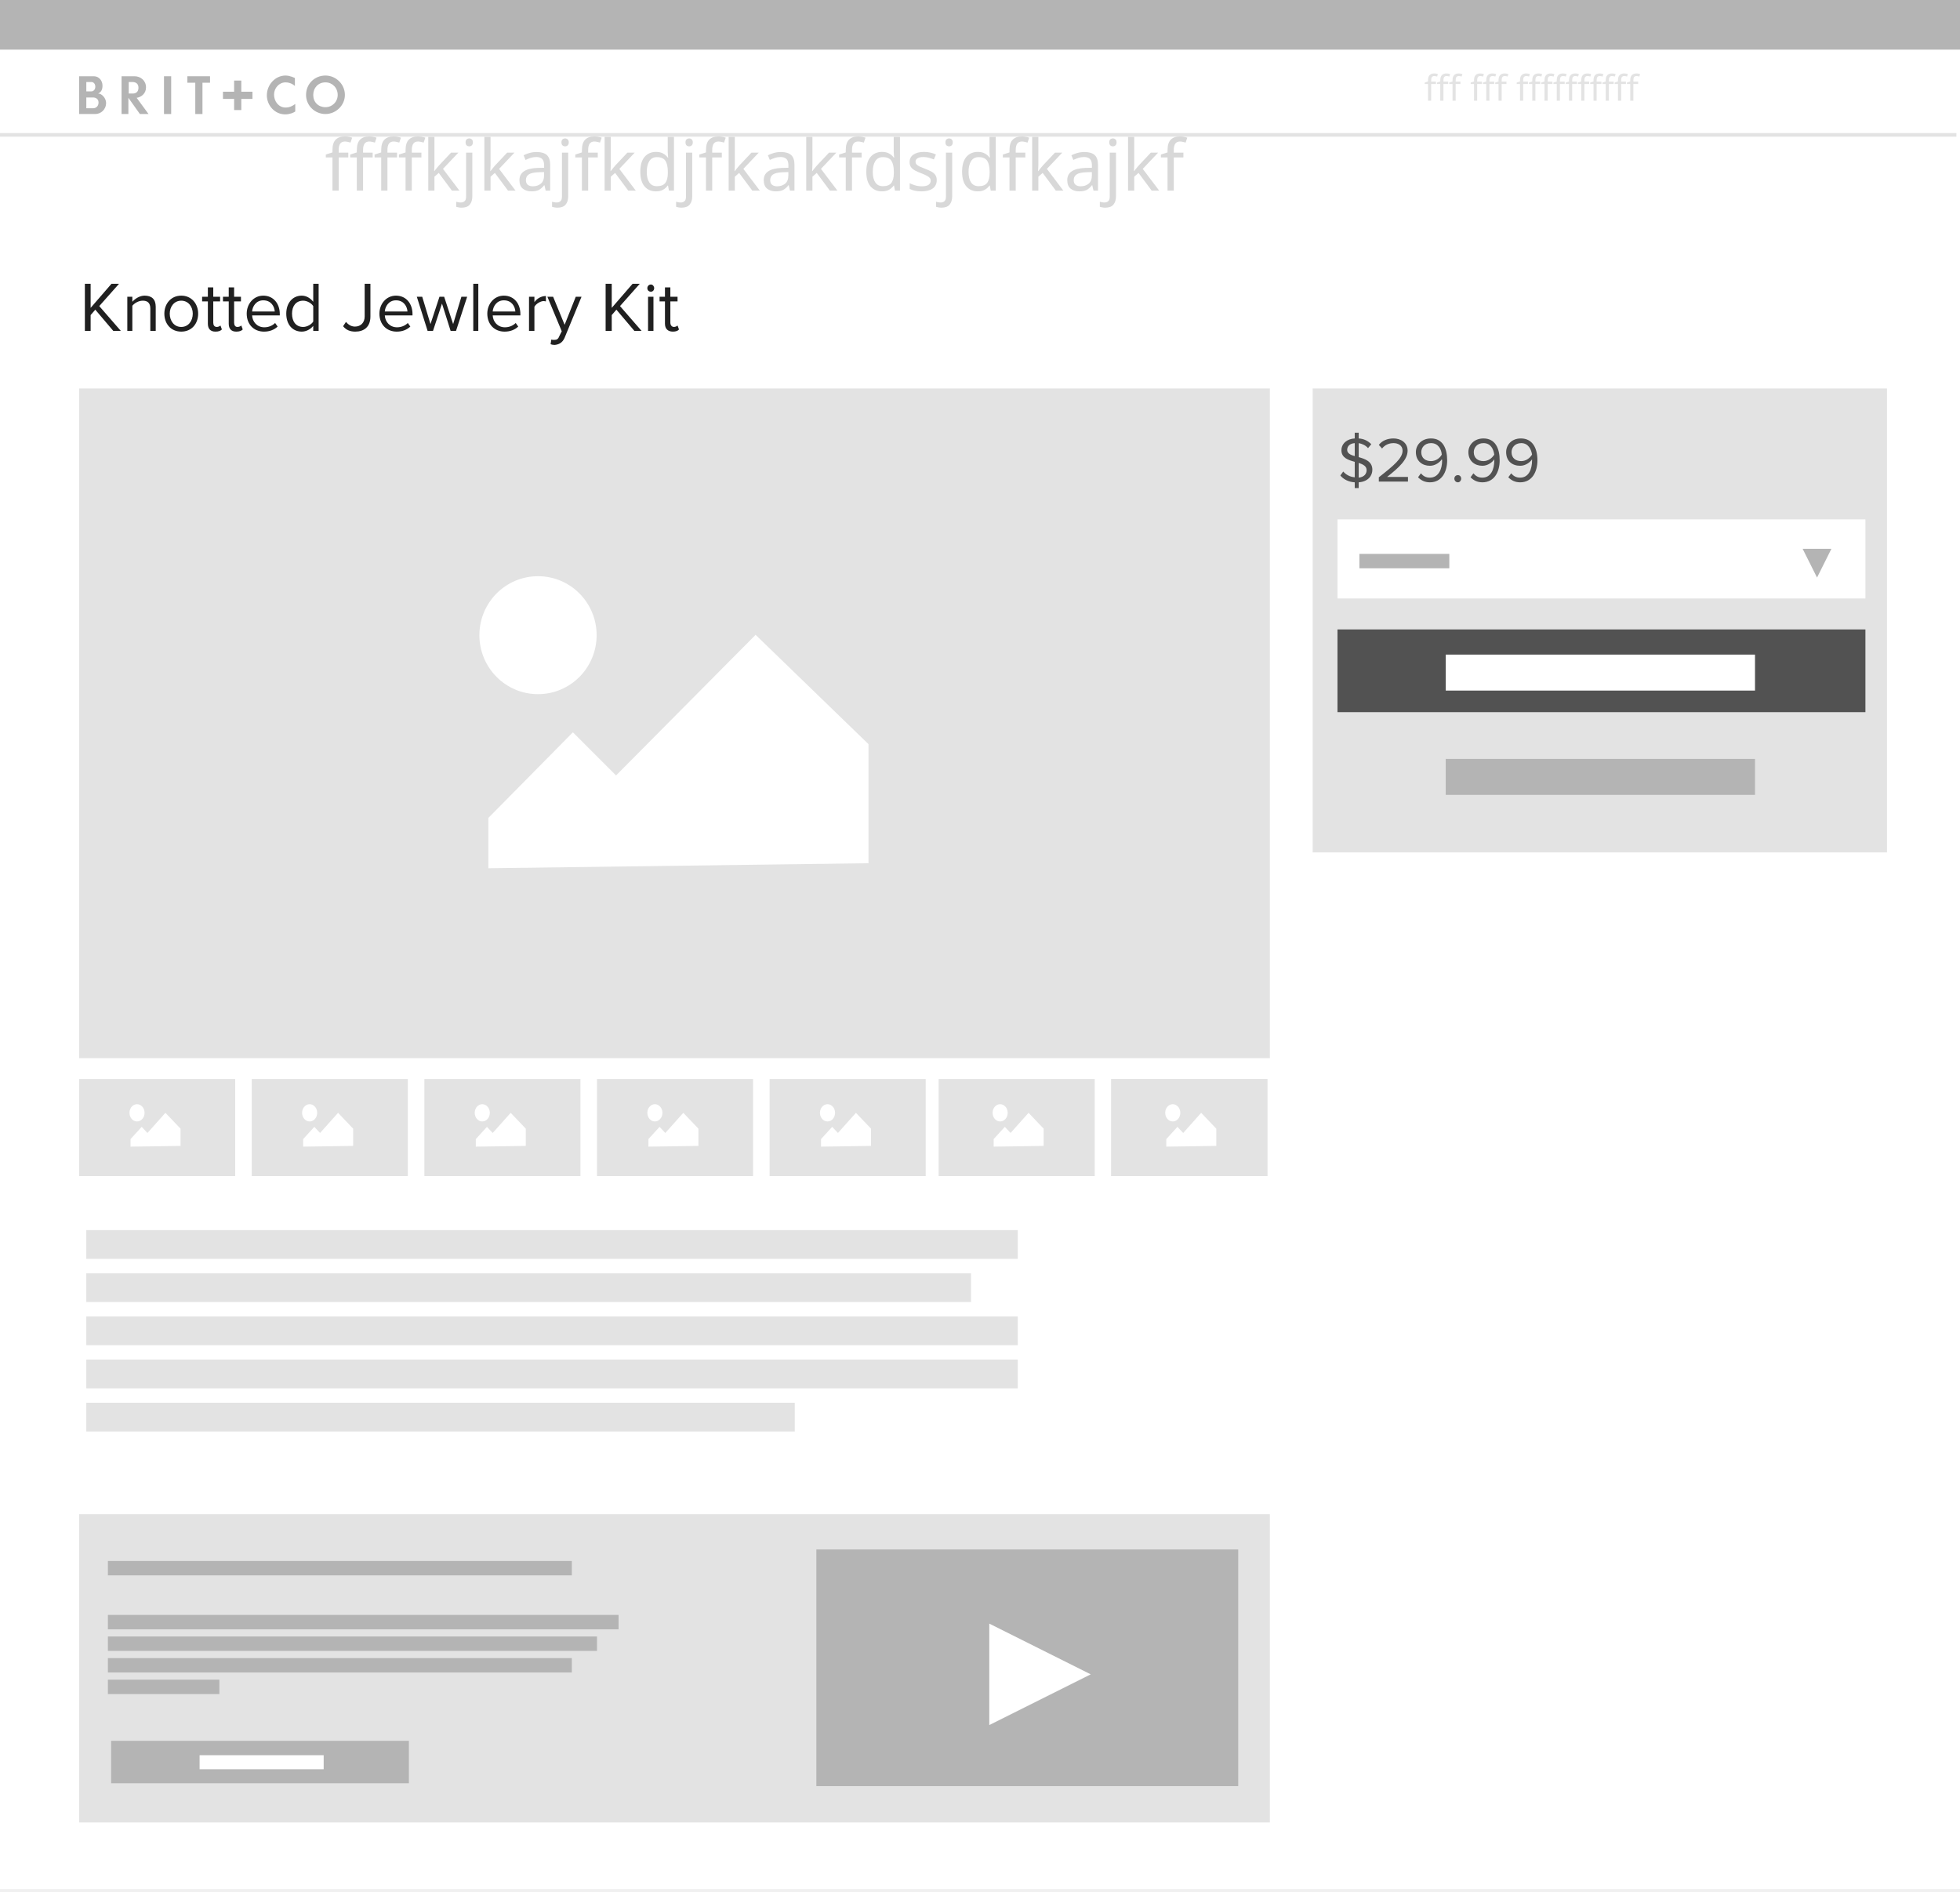
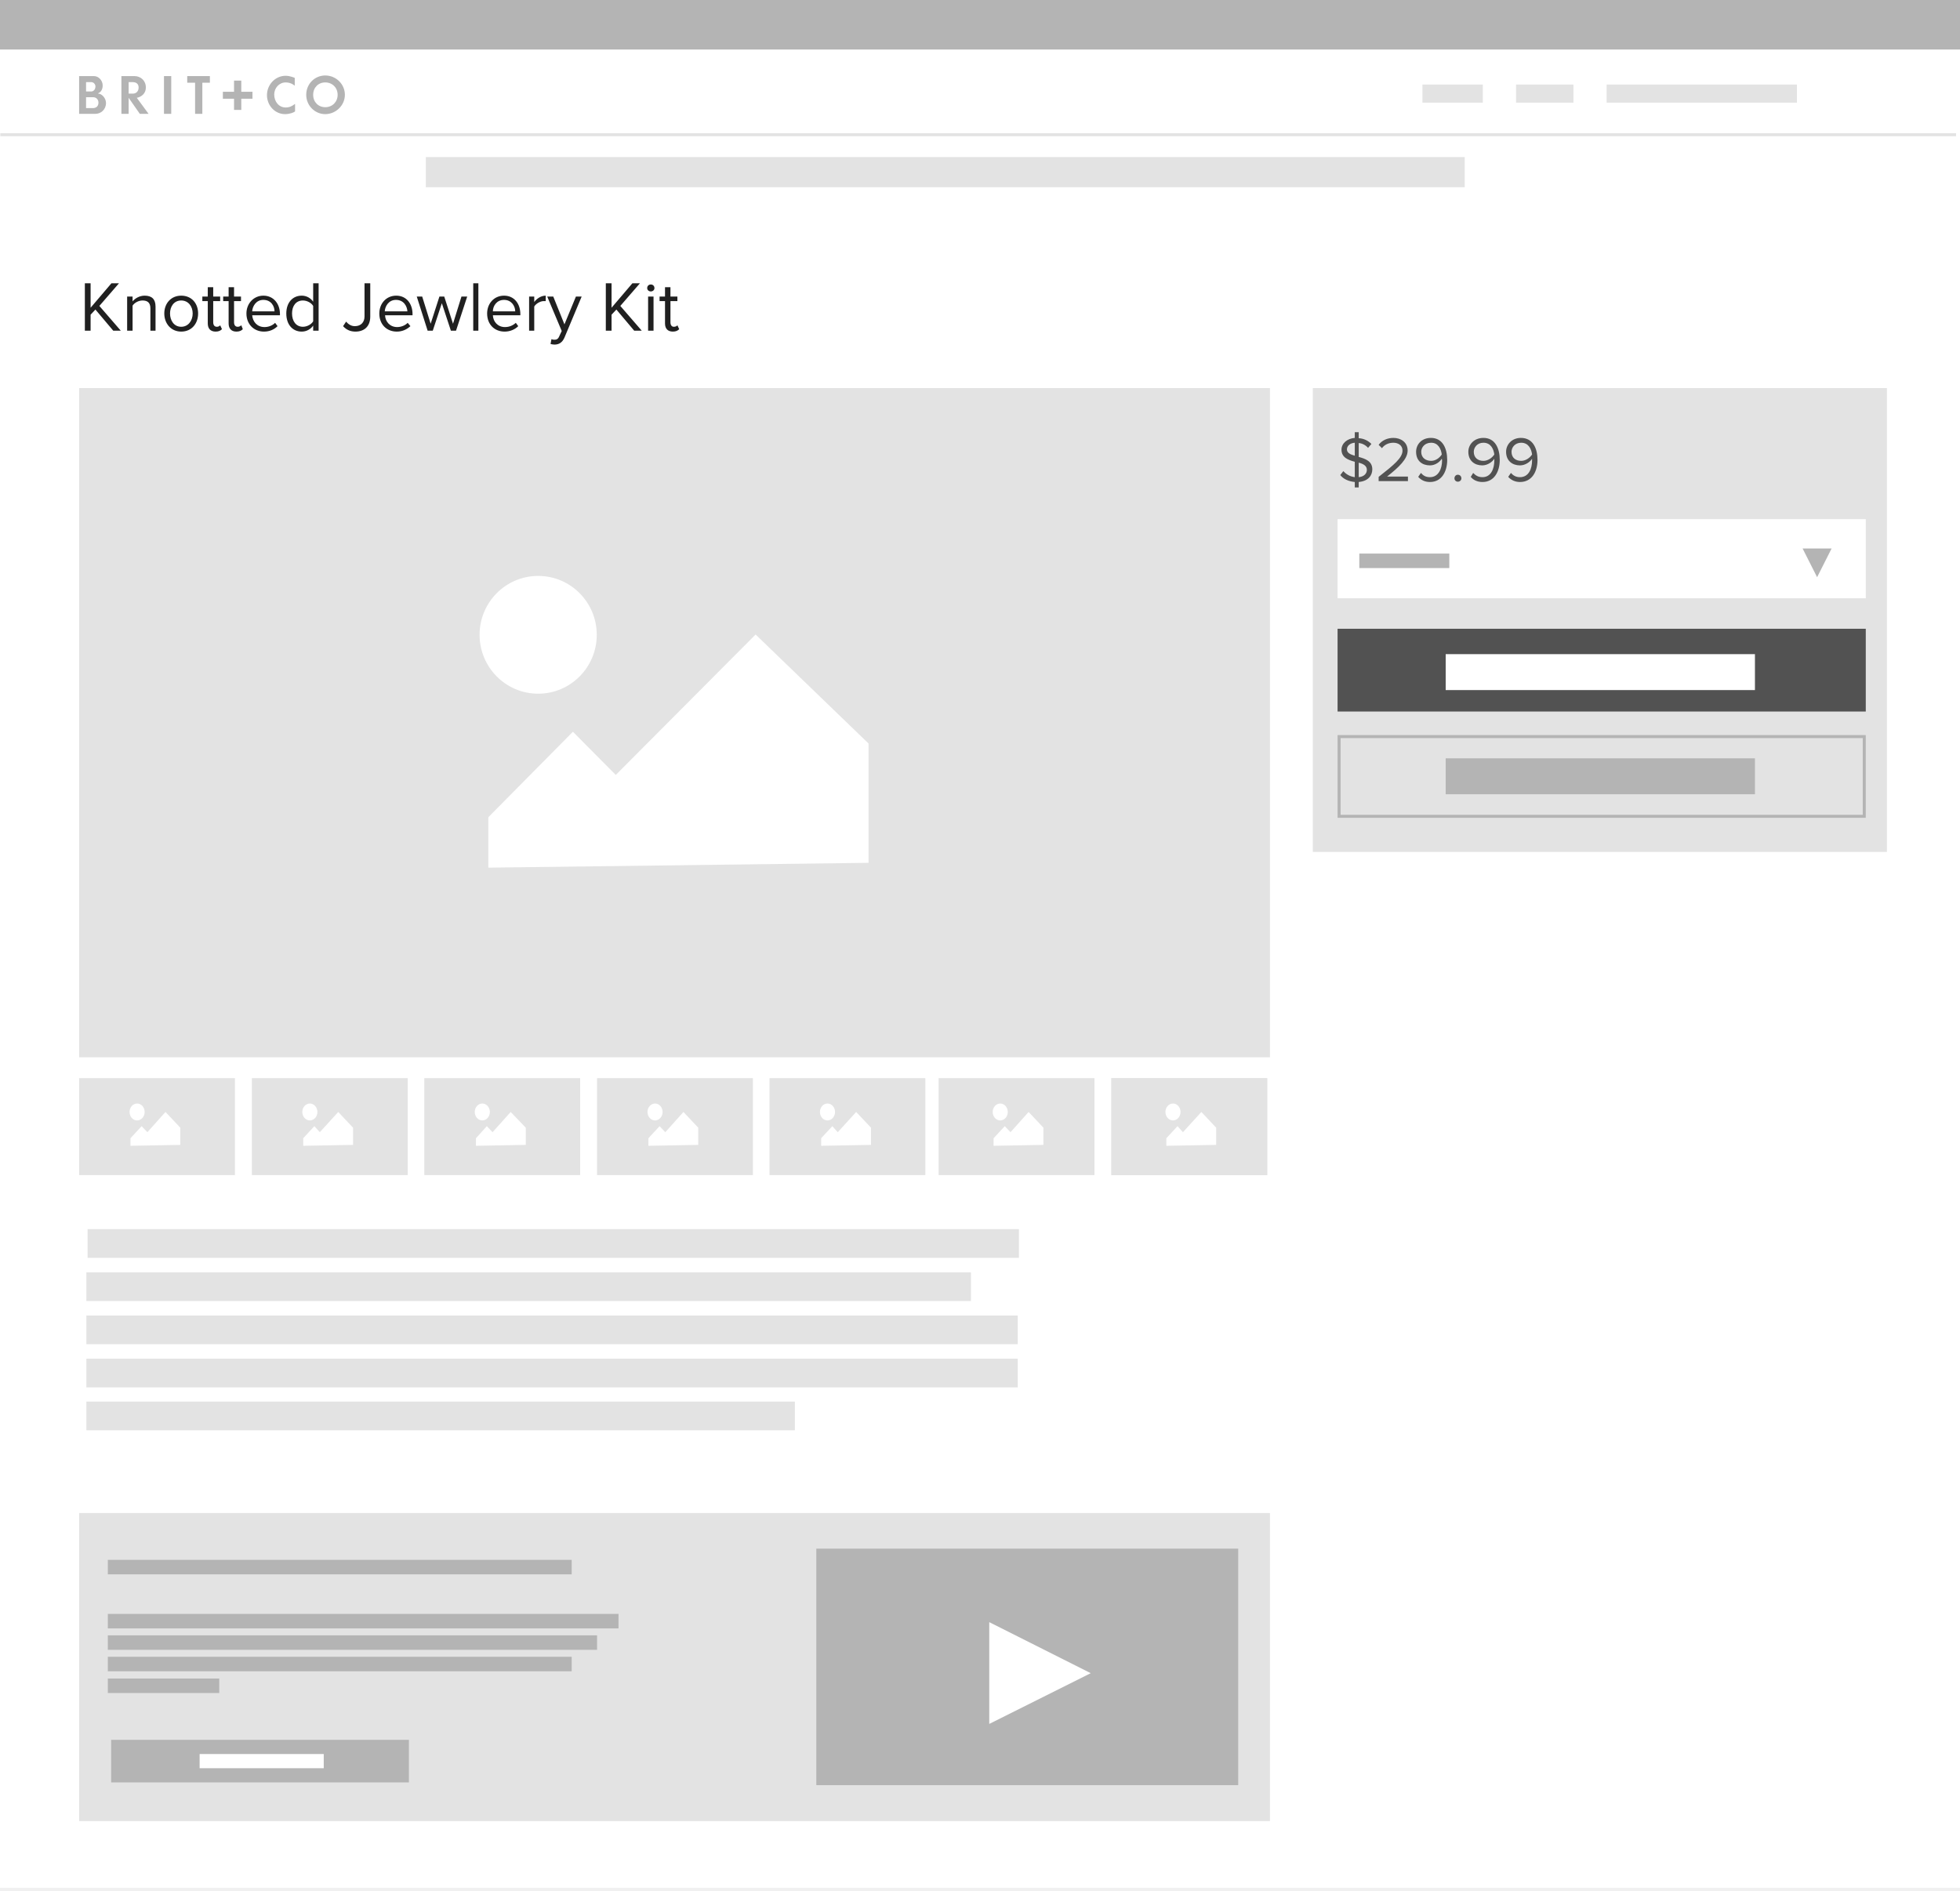
- <svg xmlns="http://www.w3.org/2000/svg" width="545" height="526" viewBox="0 0 545 526" version="1.1">
+ <svg xmlns="http://www.w3.org/2000/svg" xmlns:xlink="http://www.w3.org/1999/xlink" width="649" height="626" viewBox="0 0 649 626" version="1.1">
  <defs>
-     <rect x="371.9" y="204.5" width="146.8" height="23" />
-     <mask maskContentUnits="userSpaceOnUse" maskUnits="objectBoundingBox" x="0" y="0" width="146.8" height="23" fill="white" />
+     <rect id="path-1" x="442.9" y="243.4" width="174.9" height="27.4" />
+     <mask id="mask-2" maskContentUnits="userSpaceOnUse" maskUnits="objectBoundingBox" x="0" y="0" width="174.9" height="27.4" fill="white">
+       <use xlink:href="#path-1" />
+     </mask>
  </defs>
-   <g stroke="none" stroke-width="1" fill="none" fill-rule="evenodd">
-     <g transform="translate(-771, -4415)">
-       <g transform="translate(771, 4415)">
-         <rect fill="#FFFFFF" x="0" y="0" width="545" height="525.2" />
-         <rect fill="#E3E3E3" x="365" y="108" width="159.7" height="129" />
-         <rect fill="#B4B4B4" x="402" y="211" width="86" height="10" />
-         <rect fill="#FFFFFF" x="371.9" y="144.4" width="146.8" height="22" />
-         <rect fill="#525252" x="371.9" y="175" width="146.8" height="23" />
-         <use stroke="#B4B4B4" mask="url(#mask-2)" stroke-width="2" />
-         <polygon fill="#B4B4B4" transform="translate(505.2731, 156.5917) rotate(180) translate(-505.2731, -156.5917) " points="505.3 152.6 509.3 160.6 501.3 160.6" />
-         <path d="M376.7 135.7L376.7 134.1C374.9 134 373.5 133.2 372.7 132.2L373.5 131.1C374.2 131.9 375.3 132.6 376.7 132.7L376.7 128.4C374.9 127.9 373 127.3 373 125.2 373 123.3 374.6 122 376.7 121.9L376.7 120.3 377.8 120.3 377.8 121.9C379.3 122 380.4 122.6 381.3 123.5L380.4 124.6C379.7 123.8 378.8 123.4 377.8 123.2L377.8 127.1C379.6 127.6 381.6 128.3 381.6 130.6 381.6 132.2 380.5 133.9 377.8 134.1L377.8 135.7 376.7 135.7ZM380 130.7C380 129.6 379 129.1 377.8 128.7L377.8 132.8C379.5 132.6 380 131.6 380 130.7ZM374.6 125.1C374.6 126 375.5 126.5 376.7 126.8L376.7 123.2C375.4 123.3 374.6 124 374.6 125.1ZM391.5 133.9L391.5 132.6 385.7 132.6C389 130 391.4 127.8 391.4 125.3 391.4 123 389.4 121.9 387.5 121.9 385.8 121.9 384.3 122.5 383.4 123.7L384.3 124.7C385 123.8 386.1 123.2 387.5 123.2 388.7 123.2 390 123.8 390 125.3 390 127.4 387.6 129.4 383.4 132.7L383.4 133.9 391.5 133.9ZM397.6 134.1C396.1 134.1 395.1 133.5 394.3 132.7L395.1 131.6C395.7 132.3 396.4 132.8 397.6 132.8 400 132.8 401 130.4 401 128.1 401 128 401 127.8 400.9 127.7 400.4 128.5 399.1 129.5 397.6 129.5 395.5 129.5 393.7 128.2 393.7 125.7 393.7 123.7 395.3 121.9 397.9 121.9 401.2 121.9 402.4 124.7 402.4 128 402.4 131.2 400.9 134.1 397.6 134.1ZM397.9 128.2C399.1 128.2 400.3 127.5 400.9 126.4 400.8 125 400 123.2 397.9 123.2 396.1 123.2 395.2 124.5 395.2 125.7 395.2 127.4 396.4 128.2 397.9 128.2ZM405.4 134.1C405.9 134.1 406.3 133.6 406.3 133.1 406.3 132.5 405.9 132.1 405.4 132.1 404.8 132.1 404.4 132.5 404.4 133.1 404.4 133.6 404.8 134.1 405.4 134.1ZM412.2 134.1C410.7 134.1 409.7 133.5 408.9 132.7L409.7 131.6C410.3 132.3 411 132.8 412.2 132.8 414.6 132.8 415.5 130.4 415.5 128.1 415.5 128 415.5 127.8 415.5 127.7 415 128.5 413.7 129.5 412.2 129.5 410.1 129.5 408.3 128.2 408.3 125.7 408.3 123.7 409.9 121.9 412.5 121.9 415.8 121.9 417 124.7 417 128 417 131.2 415.5 134.1 412.2 134.1ZM412.5 128.2C413.7 128.2 414.8 127.5 415.5 126.4 415.3 125 414.6 123.2 412.5 123.2 410.7 123.2 409.8 124.5 409.8 125.7 409.8 127.4 411 128.2 412.5 128.2ZM422.7 134.1C421.2 134.1 420.2 133.5 419.4 132.7L420.2 131.6C420.8 132.3 421.5 132.8 422.7 132.8 425.1 132.8 426 130.4 426 128.1 426 128 426 127.8 426 127.7 425.5 128.5 424.2 129.5 422.7 129.5 420.5 129.5 418.8 128.2 418.8 125.7 418.8 123.7 420.3 121.9 422.9 121.9 426.2 121.9 427.5 124.7 427.5 128 427.5 131.2 426 134.1 422.7 134.1ZM423 128.2C424.2 128.2 425.3 127.5 426 126.4 425.8 125 425 123.2 423 123.2 421.2 123.2 420.3 124.5 420.3 125.7 420.3 127.4 421.5 128.2 423 128.2Z" fill="#525252" />
-         <rect fill="#B4B4B4" x="378" y="154" width="25" height="4" />
-         <rect fill="#FFFFFF" x="402" y="182" width="86" height="10" />
-         <rect fill="#E3E3E3" x="309" y="300" width="43.4" height="27" />
-         <rect fill="#E3E3E3" x="22" y="108" width="331.1" height="186.2" />
-         <polygon fill="#FFFFFF" points="241.5 240 241.5 206.9 210.1 176.5 171.3 215.6 159.3 203.6 135.8 227.4 135.8 241.4" />
-         <ellipse fill="#FFFFFF" cx="149.6" cy="176.6" rx="16.3" ry="16.4" />
-         <rect fill="#E3E3E3" x="22" y="300" width="43.4" height="27" />
-         <polygon fill="#FFFFFF" points="50.2 318.6 50.2 313.8 46 309.4 41 315 39.4 313.3 36.3 316.7 36.3 318.8" />
-         <ellipse fill="#FFFFFF" cx="38.1" cy="309.4" rx="2.1" ry="2.4" />
-         <rect fill="#E3E3E3" x="70" y="300" width="43.4" height="27" />
-         <polygon fill="#FFFFFF" points="98.2 318.6 98.2 313.8 94 309.4 89 315 87.4 313.3 84.3 316.7 84.3 318.8" />
-         <ellipse fill="#FFFFFF" cx="86.1" cy="309.4" rx="2.1" ry="2.4" />
-         <rect fill="#E3E3E3" x="118" y="300" width="43.4" height="27" />
-         <polygon fill="#FFFFFF" points="146.2 318.6 146.2 313.8 142 309.4 137 315 135.4 313.3 132.3 316.7 132.3 318.8" />
-         <ellipse fill="#FFFFFF" cx="134.1" cy="309.4" rx="2.1" ry="2.4" />
-         <rect fill="#E3E3E3" x="166" y="300" width="43.4" height="27" />
-         <polygon fill="#FFFFFF" points="194.2 318.6 194.2 313.8 190 309.4 185 315 183.4 313.3 180.3 316.7 180.3 318.8" />
-         <ellipse fill="#FFFFFF" cx="182.1" cy="309.4" rx="2.1" ry="2.4" />
-         <rect fill="#E3E3E3" x="214" y="300" width="43.4" height="27" />
-         <polygon fill="#FFFFFF" points="242.2 318.6 242.2 313.8 238 309.4 233 315 231.4 313.3 228.3 316.7 228.3 318.8" />
-         <ellipse fill="#FFFFFF" cx="230.1" cy="309.4" rx="2.1" ry="2.4" />
-         <rect fill="#E3E3E3" x="261" y="300" width="43.4" height="27" />
-         <polygon fill="#FFFFFF" points="290.2 318.6 290.2 313.8 286 309.4 281 315 279.4 313.3 276.3 316.7 276.3 318.8" />
-         <ellipse fill="#FFFFFF" cx="278.1" cy="309.4" rx="2.1" ry="2.4" />
-         <rect fill="#E3E3E3" x="309" y="300" width="43.4" height="27" />
-         <polygon fill="#FFFFFF" points="338.2 318.6 338.2 313.8 334 309.4 329 315 327.4 313.3 324.3 316.7 324.3 318.8" />
-         <ellipse fill="#FFFFFF" cx="326.1" cy="309.4" rx="2.1" ry="2.4" />
-         <path d="M33.6 92L27.6 85.1 33.1 78.9 31 78.9 25.2 85.6 25.2 78.9 23.6 78.9 23.6 92 25.2 92 25.2 87.6 26.5 86.1 31.5 92 33.6 92ZM43.3 92L43.3 85.3C43.3 83.2 42.2 82.2 40.2 82.2 38.8 82.2 37.5 83.1 36.8 83.9L36.8 82.5 35.4 82.5 35.4 92 36.8 92 36.8 85C37.4 84.3 38.5 83.6 39.7 83.6 40.9 83.6 41.8 84.1 41.8 85.8L41.8 92 43.3 92ZM50.4 92.2C47.5 92.2 45.7 90 45.7 87.2 45.7 84.5 47.5 82.2 50.4 82.2 53.3 82.2 55.1 84.5 55.1 87.2 55.1 90 53.3 92.2 50.4 92.2ZM50.4 90.9C52.4 90.9 53.6 89.2 53.6 87.2 53.6 85.3 52.4 83.6 50.4 83.6 48.4 83.6 47.2 85.3 47.2 87.2 47.2 89.2 48.4 90.9 50.4 90.9ZM59.9 92.2C60.8 92.2 61.3 92 61.7 91.6L61.3 90.5C61.1 90.7 60.7 90.9 60.3 90.9 59.6 90.9 59.3 90.4 59.3 89.7L59.3 83.8 61.2 83.8 61.2 82.5 59.3 82.5 59.3 79.9 57.8 79.9 57.8 82.5 56.2 82.5 56.2 83.8 57.8 83.8 57.8 90C57.8 91.4 58.5 92.2 59.9 92.2ZM65.7 92.2C66.6 92.2 67.1 92 67.5 91.6L67.1 90.5C66.9 90.7 66.5 90.9 66 90.9 65.4 90.9 65.1 90.4 65.1 89.7L65.1 83.8 67 83.8 67 82.5 65.1 82.5 65.1 79.9 63.6 79.9 63.6 82.5 62 82.5 62 83.8 63.6 83.8 63.6 90C63.6 91.4 64.3 92.2 65.7 92.2ZM73.4 92.2C70.6 92.2 68.6 90.2 68.6 87.2 68.6 84.5 70.5 82.2 73.2 82.2 76.1 82.2 77.8 84.5 77.8 87.3L77.8 87.7 70.1 87.7C70.2 89.5 71.5 91 73.5 91 74.6 91 75.7 90.6 76.5 89.8L77.2 90.8C76.2 91.7 75 92.2 73.4 92.2ZM76.4 86.6C76.3 85.2 75.4 83.5 73.2 83.5 71.2 83.5 70.2 85.2 70.1 86.6L76.4 86.6ZM88.6 92L87.1 92 87.1 90.6C86.4 91.5 85.2 92.2 83.9 92.2 81.4 92.2 79.6 90.3 79.6 87.2 79.6 84.2 81.4 82.2 83.9 82.2 85.2 82.2 86.3 82.9 87.1 83.9L87.1 78.9 88.6 78.9 88.6 92ZM84.3 90.9C85.4 90.9 86.6 90.2 87.1 89.4L87.1 85.1C86.6 84.3 85.4 83.6 84.3 83.6 82.3 83.6 81.2 85.1 81.2 87.2 81.2 89.4 82.3 90.9 84.3 90.9ZM98.8 92.2C101.2 92.2 103 90.9 103 88L103 78.9 101.4 78.9 101.4 88C101.4 89.7 100.3 90.8 98.7 90.8 97.6 90.8 96.8 90.2 96.2 89.5L95.4 90.7C96.3 91.8 97.4 92.2 98.8 92.2ZM110.3 92.2C107.5 92.2 105.5 90.2 105.5 87.2 105.5 84.5 107.4 82.2 110.1 82.2 113 82.2 114.7 84.5 114.7 87.3L114.7 87.7 107 87.7C107.1 89.5 108.4 91 110.4 91 111.5 91 112.6 90.6 113.4 89.8L114.1 90.8C113.1 91.7 111.9 92.2 110.3 92.2ZM113.3 86.6C113.2 85.2 112.3 83.5 110.1 83.5 108.1 83.5 107.1 85.2 107 86.6L113.3 86.6ZM126.8 92L129.9 82.5 128.3 82.5 126 90.1 123.5 82.5 122.2 82.5 119.7 90.1 117.4 82.5 115.9 82.5 118.9 92 120.4 92 122.9 84.4 125.3 92 126.8 92ZM133 92L133 78.9 131.6 78.9 131.6 92 133 92ZM140.3 92.2C137.5 92.2 135.5 90.2 135.5 87.2 135.5 84.5 137.4 82.2 140.1 82.2 143 82.2 144.7 84.5 144.7 87.3L144.7 87.7 137 87.7C137.1 89.5 138.4 91 140.4 91 141.5 91 142.6 90.6 143.4 89.8L144.1 90.8C143.1 91.7 141.9 92.2 140.3 92.2ZM143.3 86.6C143.2 85.2 142.3 83.5 140.1 83.5 138.1 83.5 137.1 85.2 137 86.6L143.3 86.6ZM148.6 92L148.6 85.3C149 84.5 150.3 83.7 151.2 83.7 151.4 83.7 151.6 83.8 151.8 83.8L151.8 82.3C150.5 82.3 149.3 83 148.6 84L148.6 82.5 147.1 82.5 147.1 92 148.6 92ZM153.1 95.7C153.3 95.8 153.8 95.9 154.2 95.9 155.4 95.8 156.4 95.3 157 93.9L161.7 82.5 160.1 82.5 157 90.3 153.8 82.5 152.2 82.5 156.2 92.1 155.5 93.5C155.2 94.3 154.8 94.5 154.1 94.5 153.9 94.5 153.5 94.5 153.3 94.4L153.1 95.7ZM178.4 92L172.4 85.1 177.9 78.9 175.9 78.9 170.1 85.6 170.1 78.9 168.4 78.9 168.4 92 170.1 92 170.1 87.6 171.4 86.1 176.4 92 178.4 92ZM181 81.1C181.5 81.1 181.9 80.7 181.9 80.1 181.9 79.6 181.5 79.1 181 79.1 180.4 79.1 180 79.6 180 80.1 180 80.7 180.4 81.1 181 81.1ZM181.7 92L181.7 82.5 180.2 82.5 180.2 92 181.7 92ZM187.1 92.2C187.9 92.2 188.5 92 188.8 91.6L188.4 90.5C188.2 90.7 187.8 90.9 187.4 90.9 186.8 90.9 186.4 90.4 186.4 89.7L186.4 83.8 188.4 83.8 188.4 82.5 186.4 82.5 186.4 79.9 184.9 79.9 184.9 82.5 183.4 82.5 183.4 83.8 184.9 83.8 184.9 90C184.9 91.4 185.7 92.2 187.1 92.2Z" fill="#202020" />
-         <text font-family="BLOKKNeue-Regular, BLOKK Neue" font-size="9.9" font-weight="normal" fill="#E3E3E3">
-           <tspan x="396" y="28">fff fff ffffffffff</tspan>
-         </text>
-         <text font-family="BLOKKNeue-Regular, BLOKK Neue" font-size="19.7" font-weight="normal" fill="#D8D8D8">
-           <tspan x="90.3" y="53">ffffkjkajfkdjfkakfdsjdfkajkf</tspan>
-         </text>
-         <rect fill="#B4B4B4" x="0" y="0" width="545" height="13.8" />
-         <g transform="translate(22, 21)" fill-rule="nonzero" fill="#B4B4B4">
-           <path d="M4.5 10.7L0 10.7 0 0.2 4.1 0.2C5.5 0.2 6.5 1.4 6.5 2.8 6.5 3.8 6.2 4.6 5.3 5L5.3 5C6.3 5 7.5 6.3 7.5 7.6 7.5 9.5 6 10.7 4.5 10.7ZM3.4 1.8L2 1.8 2 4.4 3.4 4.4C4 4.4 4.5 3.9 4.5 3.1 4.5 2.4 4.1 1.8 3.4 1.8ZM3.9 6.1L2 6.1 2 9.1 3.9 9.1C4.6 9.1 5.4 8.6 5.4 7.5 5.4 6.5 4.6 6.1 3.9 6.1ZM16.9 10.7L13.7 6.2 13.7 10.7 11.8 10.7 11.8 0.2 15.4 0.2C17.1 0.2 18.6 1.4 18.6 3.3 18.6 5 17.3 6 16 6.2 16.2 6.5 19.3 10.7 19.3 10.7L16.9 10.7 16.9 10.7 16.9 10.7ZM14.8 1.8L13.8 1.8 13.8 5 15 5C15.7 5 16.5 4.6 16.5 3.4 16.5 2.2 15.7 1.8 14.8 1.8Z" />
-           <polygon points="23.6 10.7 23.6 0.2 25.6 0.2 25.6 10.7" />
-           <polygon points="34.3 2 34.3 10.7 32.3 10.7 32.3 2 30.1 2 30.1 0.2 36.4 0.2 36.4 2" />
-           <path d="M57.3 10.8C54.4 10.8 52.2 8.3 52.2 5.5 52.2 2.6 54.5 0 57.4 0 58.7 0 60 0.7 60 0.7L60 2.9C60 2.9 59 1.9 57.4 1.9 55.6 1.9 54.2 3.5 54.2 5.3 54.2 7.2 55.5 8.9 57.4 8.9 58.5 8.9 59.3 8.5 60.1 7.9L60.1 10C59.7 10.3 58.6 10.8 57.3 10.8ZM68.5 10.7C65.5 10.7 63.1 8.3 63.1 5.4 63.1 2.3 65.5 0 68.5 0 71.4 0 73.9 2.4 73.9 5.4 73.9 8.3 71.4 10.7 68.5 10.7ZM68.5 1.9C66.5 1.9 65.1 3.4 65.1 5.4 65.1 7.4 66.5 8.8 68.5 8.8 70.4 8.8 71.9 7.3 71.9 5.4 71.9 3.4 70.4 1.9 68.5 1.9Z" />
-           <polygon points="48.2 6.5 48.2 4.5 45.1 4.5 45.1 1.4 43.1 1.4 43.1 4.5 40 4.5 40 6.5 43.1 6.5 43.1 9.6 45.1 9.6 45.1 6.5" />
+   <g id="archive" stroke="none" stroke-width="1" fill="none" fill-rule="evenodd">
+     <g id="case-study-v2-copy-2" transform="translate(-261, -4315)">
+       <g id="kit-wireframe" transform="translate(261, 4315)">
+         <rect id="wireframe-bg" fill="#FFFFFF" x="0" y="0" width="649" height="625.1" />
+         <rect id="cta-bg" fill="#E3E3E3" x="434.7" y="128.5" width="190.1" height="153.6" />
+         <rect id="button-secondary-text" fill="#B4B4B4" x="478.7" y="251.1" width="102.4" height="11.9" />
+         <rect id="select-bg" fill="#FFFFFF" x="442.9" y="171.9" width="174.9" height="26.2" />
+         <rect id="button-primary" fill="#525252" x="442.9" y="208.2" width="174.9" height="27.4" />
+         <use id="button-secondary" stroke="#B4B4B4" mask="url(#mask-2)" stroke-width="2" xlink:href="#path-1" />
+         <polygon id="select-dropdown" fill="#B4B4B4" transform="translate(601.6921, 186.362) rotate(180) translate(-601.6921, -186.362) " points="601.7 181.6 606.5 191.1 596.9 191.1" />
+         <path d="M448.6 161.4L448.6 159.6C446.5 159.4 444.8 158.6 443.8 157.3L444.8 156C445.6 156.9 446.9 157.8 448.6 158L448.6 152.9C446.4 152.3 444.2 151.5 444.2 148.9 444.2 146.8 446.1 145.2 448.6 145L448.6 143.1 449.9 143.1 449.9 145.1C451.6 145.2 453 145.9 454.1 147L453 148.3C452.2 147.4 451.1 146.8 449.9 146.7L449.9 151.3C452.1 151.9 454.4 152.7 454.4 155.4 454.4 157.3 453.2 159.3 449.9 159.6L449.9 161.4 448.6 161.4ZM452.6 155.6C452.6 154.2 451.4 153.6 449.9 153.2L449.9 158C451.9 157.8 452.6 156.6 452.6 155.6ZM446 148.8C446 150 447.2 150.5 448.6 150.9L448.6 146.6C447.1 146.7 446 147.6 446 148.8ZM466.2 159.3L466.2 157.8 459.3 157.8C463.2 154.7 466.1 152 466.1 149.2 466.1 146.4 463.8 145 461.4 145 459.4 145 457.6 145.8 456.5 147.3L457.6 148.4C458.4 147.3 459.7 146.6 461.4 146.6 462.9 146.6 464.4 147.4 464.4 149.2 464.4 151.6 461.6 153.9 456.5 157.9L456.5 159.3 466.2 159.3ZM473.5 159.6C471.7 159.6 470.5 158.9 469.6 157.9L470.5 156.6C471.2 157.4 472 158 473.5 158 476.3 158 477.5 155.2 477.5 152.5 477.5 152.3 477.5 152.1 477.4 151.9 476.8 152.9 475.3 154.1 473.5 154.1 470.9 154.1 468.9 152.6 468.9 149.6 468.9 147.2 470.7 145 473.8 145 477.7 145 479.2 148.5 479.2 152.3 479.2 156.1 477.4 159.6 473.5 159.6ZM473.9 152.6C475.3 152.6 476.6 151.7 477.4 150.5 477.2 148.8 476.3 146.6 473.9 146.6 471.7 146.6 470.6 148.2 470.6 149.6 470.6 151.6 472.1 152.6 473.9 152.6ZM482.7 159.5C483.4 159.5 483.9 159 483.9 158.4 483.9 157.7 483.4 157.2 482.7 157.2 482.1 157.2 481.6 157.7 481.6 158.4 481.6 159 482.1 159.5 482.7 159.5ZM490.9 159.6C489.1 159.6 487.8 158.9 487 157.9L487.8 156.6C488.6 157.4 489.4 158 490.9 158 493.7 158 494.8 155.2 494.8 152.5 494.8 152.3 494.8 152.1 494.8 151.9 494.2 152.9 492.6 154.1 490.8 154.1 488.3 154.1 486.2 152.6 486.2 149.6 486.2 147.2 488.1 145 491.2 145 495.1 145 496.6 148.5 496.6 152.3 496.6 156.1 494.8 159.6 490.9 159.6ZM491.2 152.6C492.6 152.6 494 151.7 494.8 150.5 494.6 148.8 493.7 146.6 491.2 146.6 489.1 146.6 488 148.2 488 149.6 488 151.6 489.4 152.6 491.2 152.6ZM503.3 159.6C501.6 159.6 500.3 158.9 499.4 157.9L500.3 156.6C501 157.4 501.9 158 503.3 158 506.2 158 507.3 155.2 507.3 152.5 507.3 152.3 507.3 152.1 507.3 151.9 506.7 152.9 505.1 154.1 503.3 154.1 500.8 154.1 498.7 152.6 498.7 149.6 498.7 147.2 500.6 145 503.6 145 507.6 145 509.1 148.5 509.1 152.3 509.1 156.1 507.3 159.6 503.3 159.6ZM503.7 152.6C505.1 152.6 506.5 151.7 507.3 150.5 507.1 148.8 506.2 146.6 503.7 146.6 501.6 146.6 500.5 148.2 500.5 149.6 500.5 151.6 501.9 152.6 503.7 152.6Z" id="price" fill="#525252" />
+         <rect id="select-text" fill="#B4B4B4" x="450.1" y="183.3" width="29.8" height="4.8" />
+         <rect id="button-text" fill="#FFFFFF" x="478.7" y="216.6" width="102.4" height="11.9" />
+         <rect id="image-icon-bg" fill="#E3E3E3" x="368" y="357" width="51.6" height="32.1" />
+         <rect id="main-image-bg" fill="#E3E3E3" x="26.2" y="128.5" width="394.3" height="221.6" />
+         <polygon id="main-image-m" fill="#FFFFFF" points="287.6 285.7 287.6 246.2 250.2 210.1 203.9 256.6 189.7 242.3 161.7 270.6 161.7 287.3" />
+         <ellipse id="main-image-o" fill="#FFFFFF" cx="178.2" cy="210.2" rx="19.4" ry="19.5" />
+         <rect id="image-icon-bg" fill="#E3E3E3" x="26.2" y="357" width="51.6" height="32.1" />
+         <polygon id="image-icon-m" fill="#FFFFFF" points="59.7 379.1 59.7 373.4 54.8 368.2 48.8 374.9 46.9 372.9 43.2 376.9 43.2 379.4" />
+         <ellipse id="image-icon-o" fill="#FFFFFF" cx="45.4" cy="368.2" rx="2.5" ry="2.8" />
+         <rect id="image-icon-bg" fill="#E3E3E3" x="83.4" y="357" width="51.6" height="32.1" />
+         <polygon id="image-icon-m" fill="#FFFFFF" points="116.9 379.1 116.9 373.4 112 368.2 105.9 374.9 104.1 372.9 100.4 376.9 100.4 379.4" />
+         <ellipse id="image-icon-o" fill="#FFFFFF" cx="102.6" cy="368.2" rx="2.5" ry="2.8" />
+         <rect id="image-icon-bg" fill="#E3E3E3" x="140.5" y="357" width="51.6" height="32.1" />
+         <polygon id="image-icon-m" fill="#FFFFFF" points="174.1 379.1 174.1 373.4 169.1 368.2 163.1 374.9 161.2 372.9 157.6 376.9 157.6 379.4" />
+         <ellipse id="image-icon-o" fill="#FFFFFF" cx="159.7" cy="368.2" rx="2.5" ry="2.8" />
+         <rect id="image-icon-bg" fill="#E3E3E3" x="197.7" y="357" width="51.6" height="32.1" />
+         <polygon id="image-icon-m" fill="#FFFFFF" points="231.2 379.1 231.2 373.4 226.3 368.2 220.3 374.9 218.4 372.9 214.7 376.9 214.7 379.4" />
+         <ellipse id="image-icon-o" fill="#FFFFFF" cx="216.9" cy="368.2" rx="2.5" ry="2.8" />
+         <rect id="image-icon-bg" fill="#E3E3E3" x="254.8" y="357" width="51.6" height="32.1" />
+         <polygon id="image-icon-m" fill="#FFFFFF" points="288.4 379.1 288.4 373.4 283.5 368.2 277.4 374.9 275.6 372.9 271.9 376.9 271.9 379.4" />
+         <ellipse id="image-icon-o" fill="#FFFFFF" cx="274" cy="368.2" rx="2.5" ry="2.8" />
+         <rect id="image-icon-bg" fill="#E3E3E3" x="310.8" y="357" width="51.6" height="32.1" />
+         <polygon id="image-icon-m" fill="#FFFFFF" points="345.5 379.1 345.5 373.4 340.6 368.2 334.6 374.9 332.7 372.9 329 376.9 329 379.4" />
+         <ellipse id="image-icon-o" fill="#FFFFFF" cx="331.2" cy="368.2" rx="2.5" ry="2.8" />
+         <rect id="image-icon-bg" fill="#E3E3E3" x="368" y="357" width="51.6" height="32.1" />
+         <polygon id="image-icon-m" fill="#FFFFFF" points="402.7 379.1 402.7 373.4 397.8 368.2 391.7 374.9 389.9 372.9 386.2 376.9 386.2 379.4" />
+         <ellipse id="image-icon-o" fill="#FFFFFF" cx="388.4" cy="368.2" rx="2.5" ry="2.8" />
+         <path d="M40 109.5L32.9 101.3 39.4 93.8 36.9 93.8 30 101.9 30 93.8 28.1 93.8 28.1 109.5 30 109.5 30 104.2 31.6 102.5 37.5 109.5 40 109.5ZM51.5 109.5L51.5 101.5C51.5 99.1 50.3 97.9 47.9 97.9 46.2 97.9 44.7 98.8 43.9 99.8L43.9 98.2 42.1 98.2 42.1 109.5 43.9 109.5 43.9 101.2C44.5 100.3 45.8 99.5 47.2 99.5 48.7 99.5 49.8 100.1 49.8 102.1L49.8 109.5 51.5 109.5ZM60 109.8C56.6 109.8 54.4 107.1 54.4 103.8 54.4 100.5 56.6 97.9 60 97.9 63.5 97.9 65.6 100.5 65.6 103.8 65.6 107.1 63.5 109.8 60 109.8ZM60 108.2C62.4 108.2 63.8 106.1 63.8 103.8 63.8 101.5 62.4 99.5 60 99.5 57.6 99.5 56.3 101.5 56.3 103.8 56.3 106.1 57.6 108.2 60 108.2ZM71.4 109.8C72.4 109.8 73 109.5 73.5 109L72.9 107.7C72.7 108 72.3 108.2 71.8 108.2 71 108.2 70.6 107.6 70.6 106.7L70.6 99.7 72.9 99.7 72.9 98.2 70.6 98.2 70.6 95.1 68.8 95.1 68.8 98.2 67 98.2 67 99.7 68.8 99.7 68.8 107.1C68.8 108.8 69.7 109.8 71.4 109.8ZM78.3 109.8C79.3 109.8 79.9 109.5 80.4 109L79.9 107.7C79.6 108 79.2 108.2 78.7 108.2 77.9 108.2 77.5 107.6 77.5 106.7L77.5 99.7 79.8 99.7 79.8 98.2 77.5 98.2 77.5 95.1 75.7 95.1 75.7 98.2 73.9 98.2 73.9 99.7 75.7 99.7 75.7 107.1C75.7 108.8 76.6 109.8 78.3 109.8ZM87.4 109.8C84.1 109.8 81.6 107.4 81.6 103.8 81.6 100.5 84 97.9 87.2 97.9 90.6 97.9 92.7 100.6 92.7 104L92.7 104.4 83.5 104.4C83.7 106.5 85.1 108.3 87.6 108.3 88.9 108.3 90.2 107.8 91.1 106.9L91.9 108C90.8 109.1 89.3 109.8 87.4 109.8ZM90.9 103.1C90.9 101.4 89.8 99.3 87.2 99.3 84.8 99.3 83.6 101.4 83.5 103.1L90.9 103.1ZM105.5 109.5L103.7 109.5 103.7 107.8C102.9 109 101.5 109.8 99.9 109.8 96.9 109.8 94.8 107.5 94.8 103.8 94.8 100.2 96.9 97.9 99.9 97.9 101.4 97.9 102.8 98.6 103.7 99.9L103.7 93.8 105.5 93.8 105.5 109.5ZM100.3 108.2C101.7 108.2 103.1 107.4 103.7 106.4L103.7 101.3C103.1 100.3 101.7 99.5 100.3 99.5 98 99.5 96.7 101.3 96.7 103.8 96.7 106.3 98 108.2 100.3 108.2ZM117.7 109.8C120.5 109.8 122.6 108.2 122.6 104.8L122.6 93.8 120.7 93.8 120.7 104.8C120.7 106.7 119.5 108 117.5 108 116.2 108 115.3 107.3 114.6 106.5L113.6 108C114.7 109.2 116 109.8 117.7 109.8ZM131.4 109.8C128 109.8 125.6 107.4 125.6 103.8 125.6 100.5 127.9 97.9 131.2 97.9 134.6 97.9 136.6 100.6 136.6 104L136.6 104.4 127.5 104.4C127.6 106.5 129.1 108.3 131.5 108.3 132.8 108.3 134.1 107.8 135 106.9L135.9 108C134.7 109.1 133.2 109.8 131.4 109.8ZM134.9 103.1C134.8 101.4 133.7 99.3 131.1 99.3 128.7 99.3 127.5 101.4 127.4 103.1L134.9 103.1ZM151 109.5L154.7 98.2 152.8 98.2 150 107.2 147.1 98.2 145.5 98.2 142.6 107.2 139.8 98.2 138 98.2 141.6 109.5 143.3 109.5 146.3 100.4 149.3 109.5 151 109.5ZM158.4 109.5L158.4 93.8 156.7 93.8 156.7 109.5 158.4 109.5ZM167.1 109.8C163.7 109.8 161.3 107.4 161.3 103.8 161.3 100.5 163.6 97.9 166.9 97.9 170.3 97.9 172.3 100.6 172.3 104L172.3 104.4 163.2 104.4C163.3 106.5 164.8 108.3 167.2 108.3 168.6 108.3 169.8 107.8 170.8 106.9L171.6 108C170.5 109.1 168.9 109.8 167.1 109.8ZM170.6 103.1C170.6 101.4 169.4 99.3 166.9 99.3 164.4 99.3 163.2 101.4 163.2 103.1L170.6 103.1ZM176.9 109.5L176.9 101.5C177.4 100.6 178.9 99.7 180 99.7 180.3 99.7 180.5 99.7 180.7 99.7L180.7 97.9C179.2 97.9 177.8 98.8 176.9 100L176.9 98.2 175.2 98.2 175.2 109.5 176.9 109.5ZM182.3 113.9C182.6 114 183.2 114.1 183.6 114.1 185.1 114.1 186.2 113.4 186.9 111.8L192.6 98.2 190.7 98.2 186.9 107.4 183.2 98.2 181.2 98.2 186 109.6 185.2 111.3C184.8 112.3 184.3 112.5 183.5 112.5 183.2 112.5 182.8 112.4 182.6 112.3L182.3 113.9ZM212.5 109.5L205.4 101.3 211.9 93.8 209.4 93.8 202.5 101.9 202.5 93.8 200.6 93.8 200.6 109.5 202.5 109.5 202.5 104.2 204.1 102.5 210 109.5 212.5 109.5ZM215.5 96.5C216.2 96.5 216.7 96 216.7 95.4 216.7 94.7 216.2 94.2 215.5 94.2 214.8 94.2 214.3 94.7 214.3 95.4 214.3 96 214.8 96.5 215.5 96.5ZM216.4 109.5L216.4 98.2 214.6 98.2 214.6 109.5 216.4 109.5ZM222.8 109.8C223.8 109.8 224.4 109.5 224.9 109L224.3 107.7C224.1 108 223.7 108.2 223.1 108.2 222.4 108.2 222 107.6 222 106.7L222 99.7 224.3 99.7 224.3 98.2 222 98.2 222 95.1 220.2 95.1 220.2 98.2 218.4 98.2 218.4 99.7 220.2 99.7 220.2 107.1C220.2 108.8 221.1 109.8 222.8 109.8Z" id="wireframe-title" fill="#202020" />
+         <rect id="wireframe-nav" fill="#E3E3E3" x="141" y="52" width="344" height="10" />
+         <rect id="wireframe-login" fill="#E3E3E3" x="471" y="28" width="20" height="6" />
+         <rect id="wireframe-login" fill="#E3E3E3" x="502" y="28" width="19" height="6" />
+         <rect id="wireframe-login" fill="#E3E3E3" x="532" y="28" width="63" height="6" />
+         <rect id="wireframe-top-bar" fill="#B4B4B4" x="0" y="0" width="649" height="16.4" />
+         <g id="logo" transform="translate(26.19816, 24.99239)" fill-rule="nonzero" fill="#B4B4B4">
+           <path d="M5.4 12.7L0 12.7 0 0.2 4.9 0.2C6.5 0.2 7.8 1.7 7.8 3.3 7.8 4.5 7.3 5.5 6.3 5.9L6.3 6C7.5 6 8.9 7.5 8.9 9.1 8.9 11.3 7.2 12.7 5.4 12.7ZM4 2.2L2.3 2.2 2.3 5.3 4 5.3C4.8 5.3 5.4 4.6 5.4 3.6 5.4 2.9 4.8 2.2 4 2.2ZM4.7 7.2L2.3 7.2 2.3 10.8 4.6 10.8C5.5 10.8 6.4 10.3 6.4 9 6.4 7.8 5.5 7.2 4.7 7.2ZM20.1 12.7L16.4 7.4 16.4 12.7 14 12.7 14 0.2 18.3 0.2C20.4 0.2 22.1 1.7 22.1 4 22.1 6 20.6 7.1 19.1 7.4 19.3 7.7 23 12.7 23 12.7L20.1 12.7 20.1 12.7 20.1 12.7ZM17.7 2.2L16.4 2.2 16.4 6 17.9 6C18.7 6 19.7 5.4 19.7 4 19.7 2.6 18.7 2.2 17.7 2.2Z" id="logo-b" />
+           <polygon id="logo-i" points="28.1 12.7 28.1 0.2 30.5 0.2 30.5 12.7" />
+           <polygon id="logo-t" points="40.8 2.4 40.8 12.7 38.4 12.7 38.4 2.4 35.8 2.4 35.8 0.2 43.3 0.2 43.3 2.4" />
+           <path d="M68.2 12.8C64.8 12.8 62.2 9.9 62.2 6.5 62.2 3.1 64.9 0.1 68.4 0.1 69.9 0.1 71.4 0.8 71.4 0.8L71.4 3.4C71.4 3.4 70.3 2.3 68.4 2.3 66.2 2.3 64.6 4.2 64.6 6.3 64.6 8.6 66.1 10.6 68.4 10.6 69.7 10.6 70.6 10.1 71.5 9.4L71.5 11.9C71.2 12.2 69.8 12.8 68.2 12.8ZM81.5 12.8C78 12.8 75.2 9.9 75.2 6.4 75.2 2.8 78 0 81.5 0 85.1 0 88 2.9 88 6.4 88 9.9 85 12.8 81.5 12.8ZM81.5 2.3C79.2 2.3 77.5 4 77.5 6.4 77.5 8.8 79.2 10.5 81.5 10.5 83.9 10.5 85.6 8.7 85.6 6.4 85.6 4 83.8 2.3 81.5 2.3Z" id="logo-c" />
+           <polygon id="logo-plus" points="57.4 7.7 57.4 5.4 53.7 5.4 53.7 1.7 51.3 1.7 51.3 5.4 47.6 5.4 47.6 7.7 51.3 7.7 51.3 11.4 53.7 11.4 53.7 7.7" />
        </g>
-         <path d="M0.5 37.5L543.5 37.5" stroke="#E3E3E3" stroke-linecap="square" />
-         <rect fill="#E3E3E3" x="22" y="421" width="331.1" height="85.7" />
-         <rect fill="#B4B4B4" x="227" y="430.8" width="117.3" height="65.8" />
-         <polygon fill="#FFFFFF" transform="translate(289.1844, 465.5007) rotate(90) translate(-289.1844, -465.5007) " points="289.2 451.4 303.3 479.6 275.1 479.6" />
-         <rect fill="#B4B4B4" x="30.9" y="484" width="82.8" height="11.8" />
-         <rect fill="#FFFFFF" x="55.5" y="488" width="34.5" height="3.9" />
-         <rect fill="#B4B4B4" x="30" y="449" width="142" height="4" />
-         <rect fill="#B4B4B4" x="30" y="455" width="136" height="4" />
-         <rect fill="#B4B4B4" x="30" y="461" width="129" height="4" />
-         <rect fill="#B4B4B4" x="30" y="467" width="31" height="4" />
-         <rect fill="#B4B4B4" x="30" y="434" width="129" height="4" />
-         <rect fill="#E3E3E3" x="24" y="342" width="259" height="8" />
-         <rect fill="#E3E3E3" x="24" y="354" width="246" height="8" />
-         <rect fill="#E3E3E3" x="24" y="366" width="259" height="8" />
-         <rect fill="#E3E3E3" x="24" y="378" width="259" height="8" />
-         <rect fill="#E3E3E3" x="24" y="390" width="197" height="8" />
+         <path d="M0.6 44.6L647.2 44.6" id="Line" stroke="#E3E3E3" stroke-linecap="square" />
+         <rect id="wireframe-callout-bg" fill="#E3E3E3" x="26.2" y="501" width="394.3" height="102" />
+         <rect id="wireframe-vide" fill="#B4B4B4" x="270.3" y="512.8" width="139.7" height="78.3" />
+         <polygon id="wireframe-play-button" fill="#FFFFFF" transform="translate(344.3682, 553.999) rotate(90) translate(-344.3682, -553.999) " points="344.4 537.2 361.2 570.8 327.5 570.8" />
+         <rect id="wireframe-button" fill="#B4B4B4" x="36.8" y="576.1" width="98.6" height="14.1" />
+         <rect id="wireframe-button-text" fill="#FFFFFF" x="66.1" y="580.8" width="41.1" height="4.7" />
+         <rect id="wireframe-description-1" fill="#B4B4B4" x="35.7" y="534.4" width="169.1" height="4.8" />
+         <rect id="wireframe-description-2" fill="#B4B4B4" x="35.7" y="541.5" width="162" height="4.8" />
+         <rect id="wireframe-description-3" fill="#B4B4B4" x="35.7" y="548.6" width="153.6" height="4.8" />
+         <rect id="wireframe-description-4" fill="#B4B4B4" x="35.7" y="555.8" width="36.9" height="4.8" />
+         <rect id="wireframe-title" fill="#B4B4B4" x="35.7" y="516.5" width="153.6" height="4.8" />
+         <rect id="kit-line-1" fill="#E3E3E3" x="29" y="407" width="308.4" height="9.5" />
+         <rect id="kit-line-2" fill="#E3E3E3" x="28.6" y="421.3" width="292.9" height="9.5" />
+         <rect id="kit-line-3" fill="#E3E3E3" x="28.6" y="435.6" width="308.4" height="9.5" />
+         <rect id="kit-line-4" fill="#E3E3E3" x="28.6" y="449.9" width="308.4" height="9.5" />
+         <rect id="kit-line-5" fill="#E3E3E3" x="28.6" y="464.1" width="234.6" height="9.5" />
      </g>
    </g>
  </g>
</svg>
